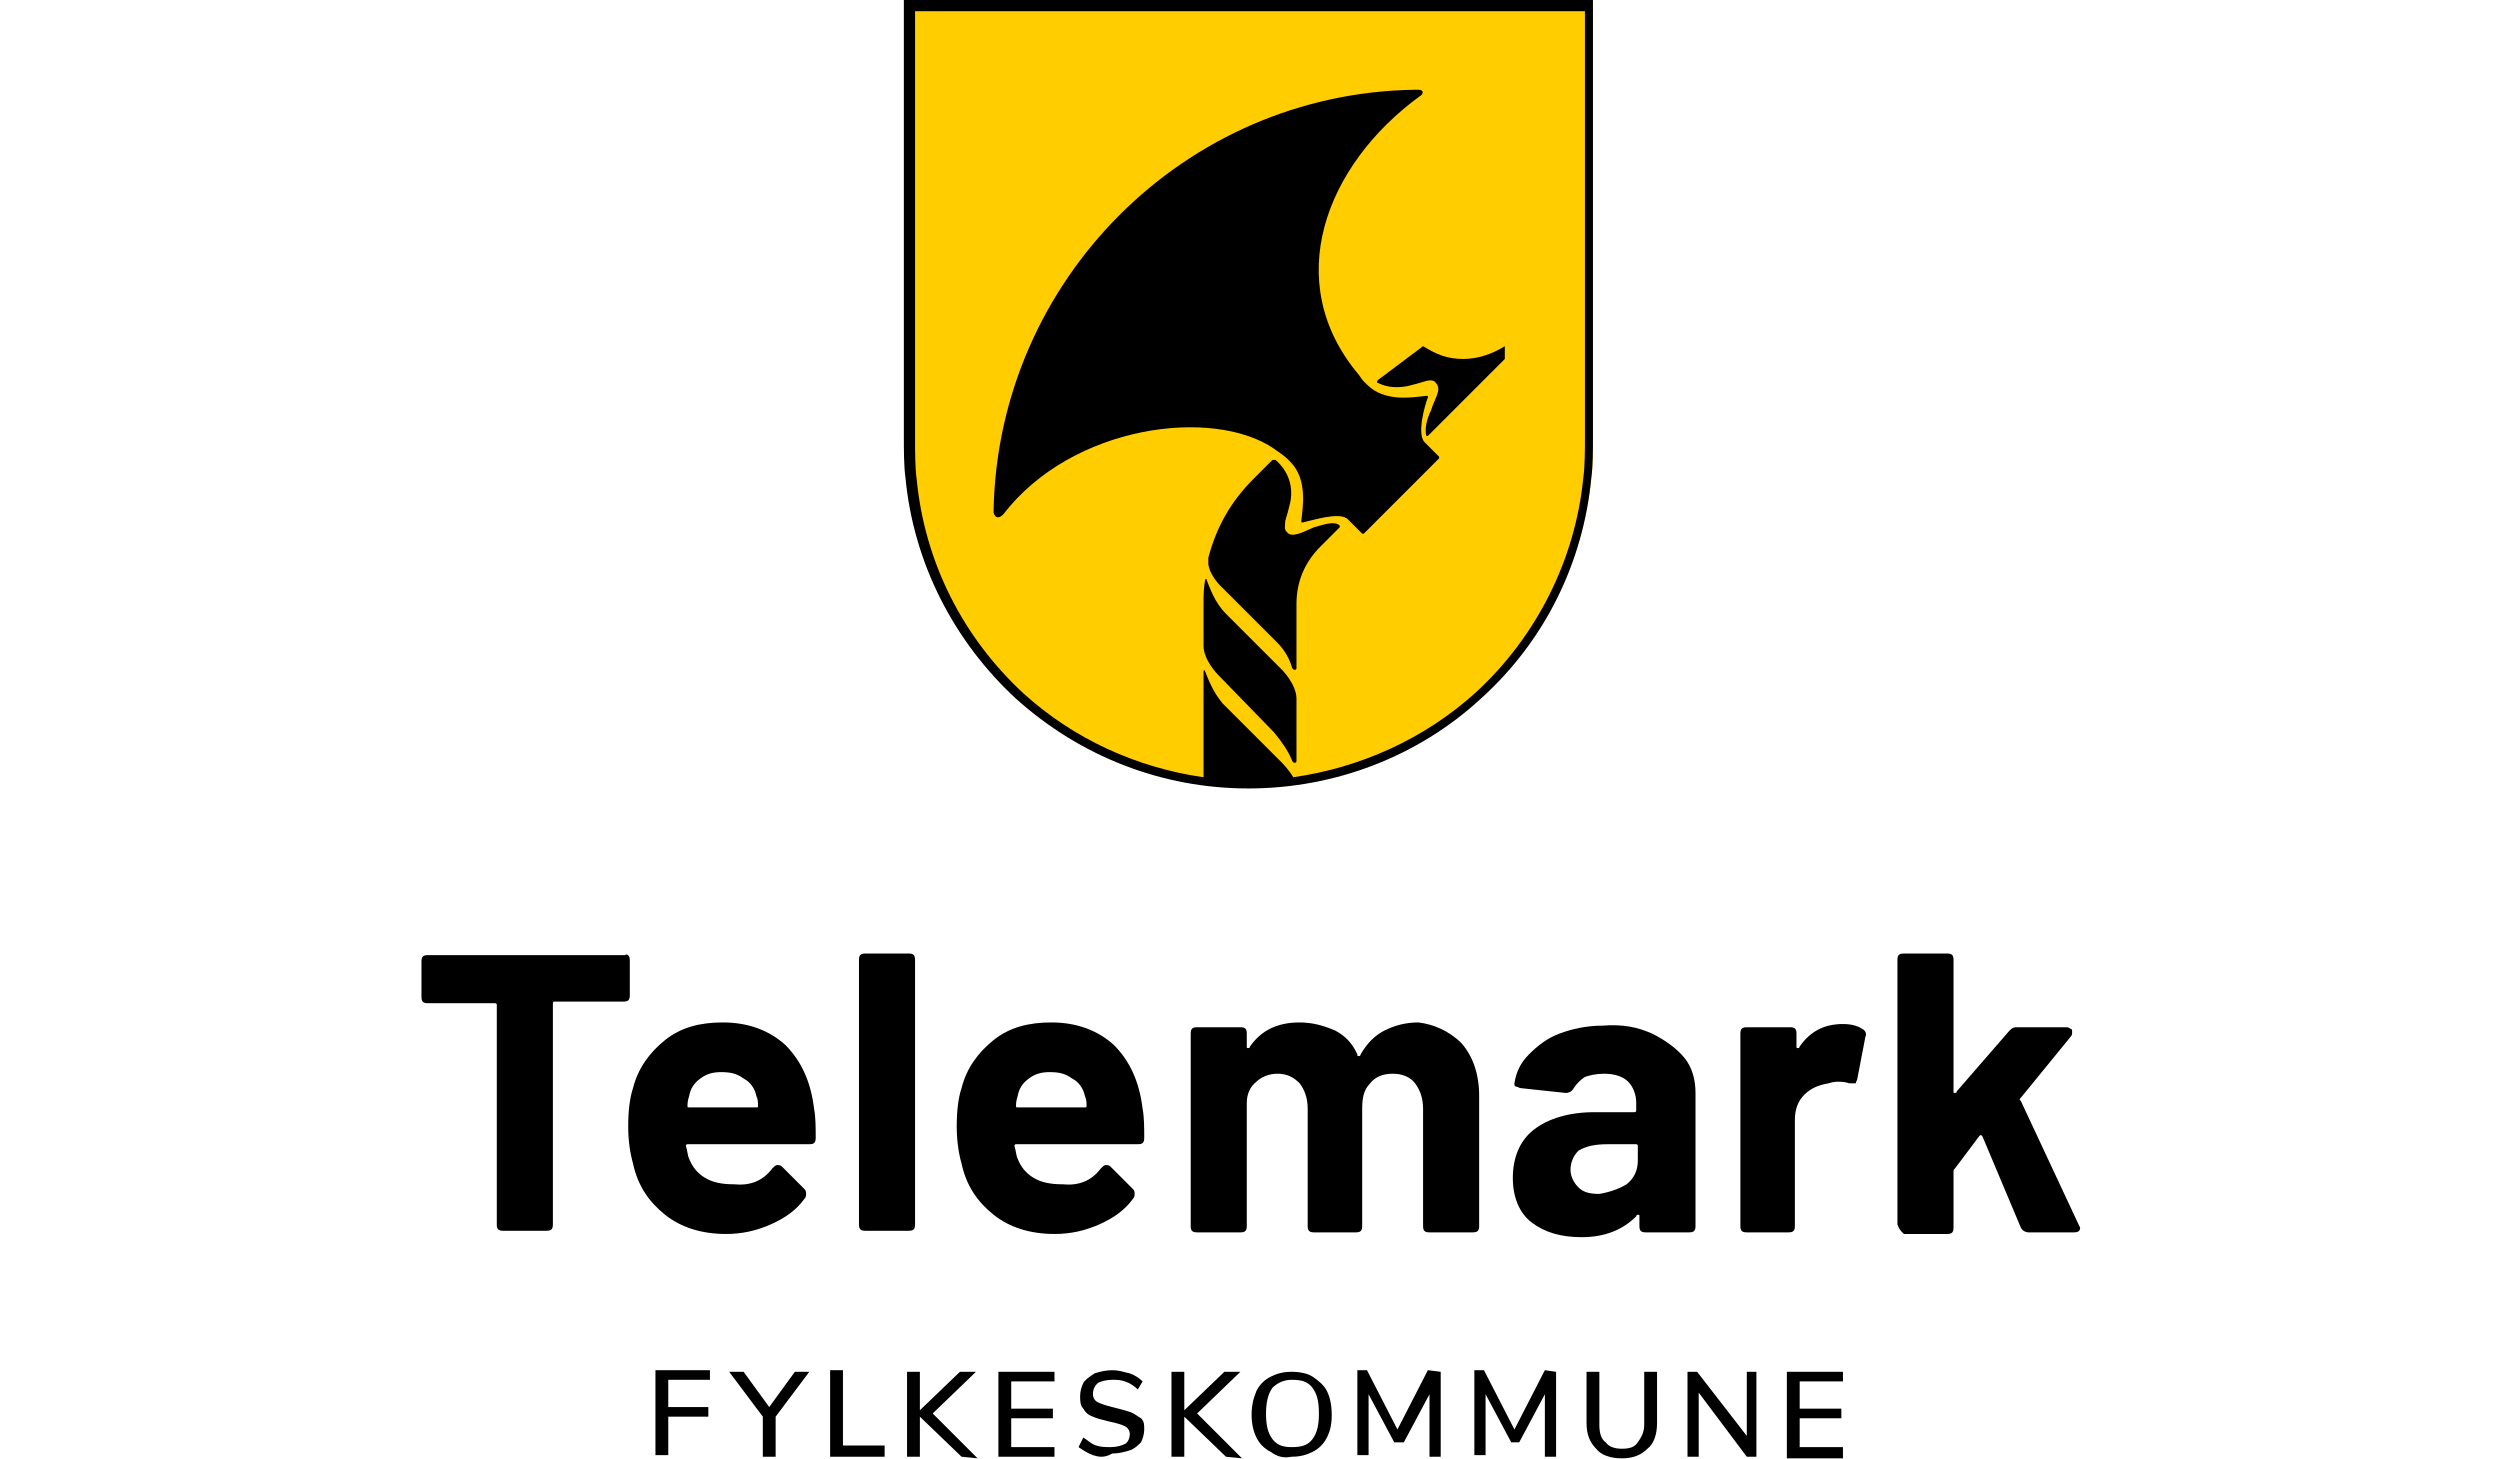
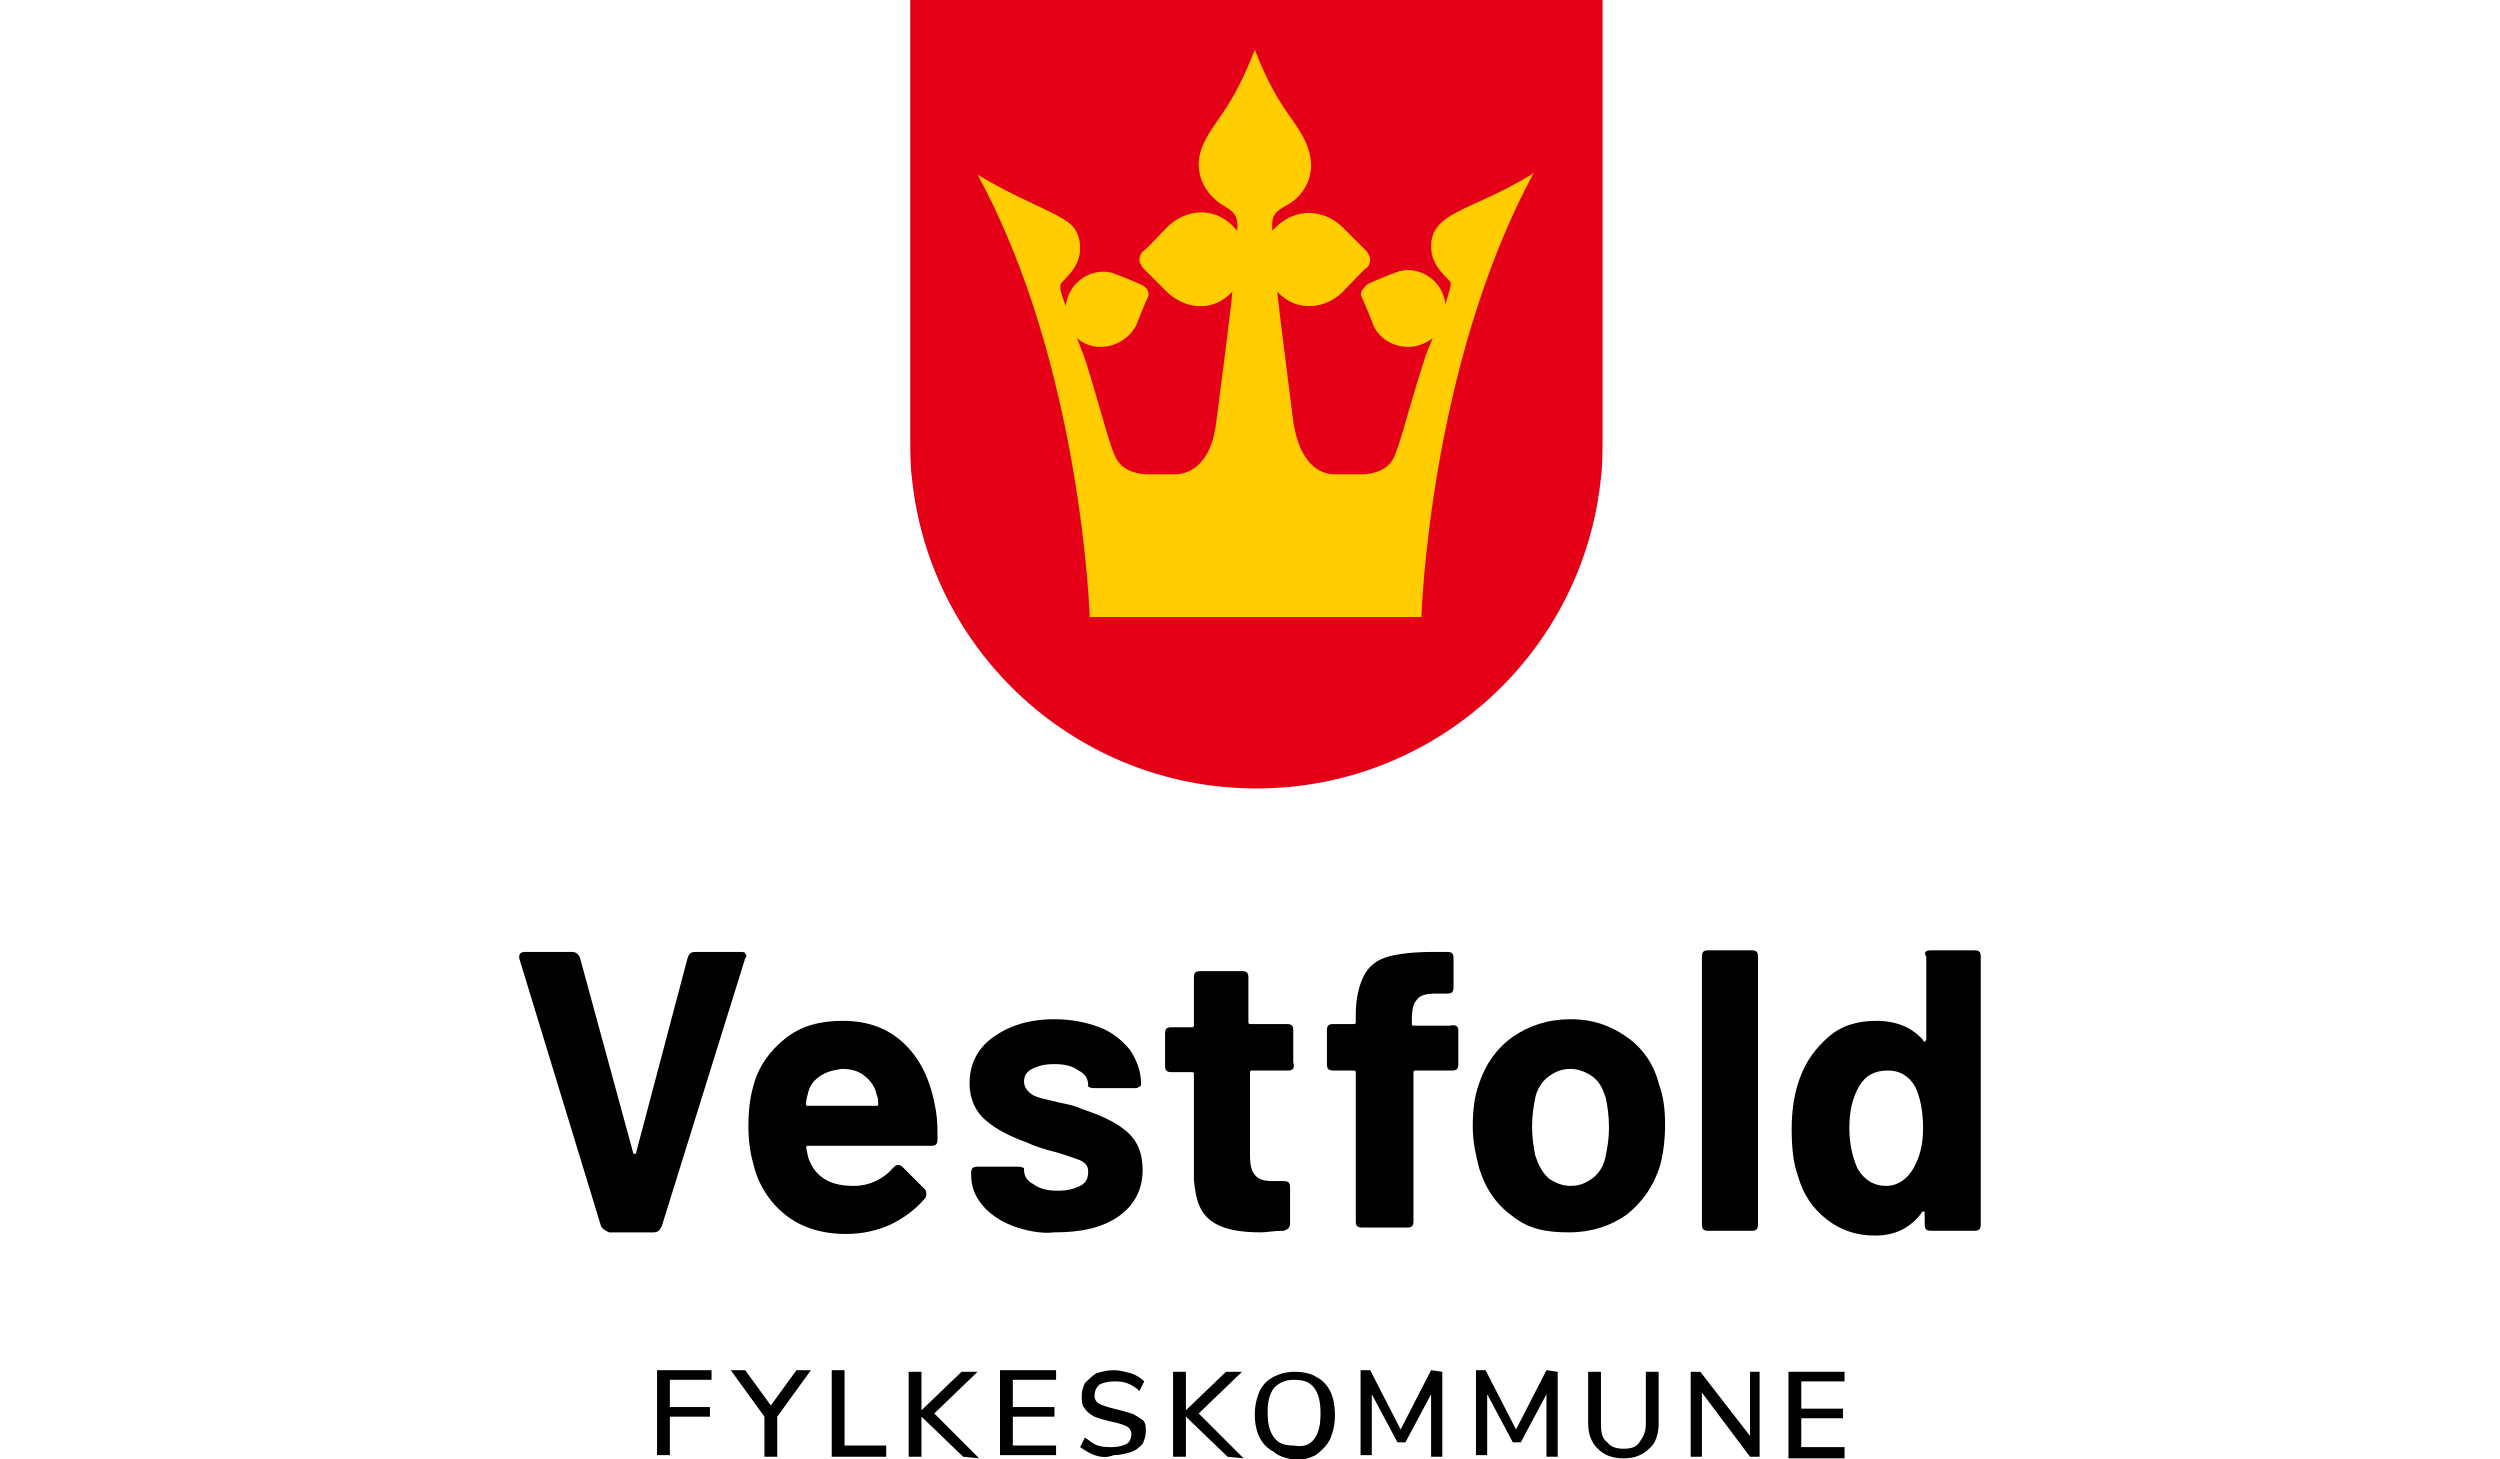
<svg xmlns="http://www.w3.org/2000/svg" version="1.1" id="Layer_1" x="0px" y="0px" viewBox="0 0 156 91" style="enable-background:new 0 0 156 91;" xml:space="preserve">
  <style type="text/css">
- 	.st0{fill:#FFCD00;}
+ 	.st0{fill:#E40017;}
+ 	.st1{fill:#FFCD00;}
</style>
  <g>
    <g>
      <g>
-         <path d="M39.3,59.9v2.2c0,0.3-0.1,0.4-0.4,0.4h-4.3c-0.1,0-0.1,0.1-0.1,0.1v13.8c0,0.3-0.1,0.4-0.4,0.4h-2.7     c-0.3,0-0.4-0.1-0.4-0.4V62.7c0-0.1-0.1-0.1-0.1-0.1h-4.2c-0.3,0-0.4-0.1-0.4-0.4v-2.2c0-0.3,0.1-0.4,0.4-0.4h12.3     C39.1,59.5,39.3,59.6,39.3,59.9z" />
-         <path d="M48.2,72.9c0.1-0.1,0.2-0.2,0.3-0.2c0.1,0,0.2,0,0.3,0.1l1.4,1.4c0.1,0.1,0.1,0.2,0.1,0.3c0,0.1,0,0.2-0.1,0.3     c-0.5,0.7-1.2,1.2-2.1,1.6c-0.9,0.4-1.8,0.6-2.8,0.6c-1.5,0-2.8-0.4-3.8-1.2s-1.7-1.8-2-3.2c-0.2-0.7-0.3-1.5-0.3-2.3     c0-1,0.1-1.8,0.3-2.4c0.3-1.2,1-2.2,2-3s2.2-1.1,3.6-1.1c1.6,0,2.9,0.5,3.9,1.4c1,1,1.6,2.3,1.8,4c0.1,0.5,0.1,1.2,0.1,1.8     c0,0.3-0.1,0.4-0.4,0.4h-7.6c-0.1,0-0.1,0.1-0.1,0.1c0.1,0.3,0.1,0.6,0.2,0.8c0.2,0.5,0.5,0.9,1,1.2c0.5,0.3,1.1,0.4,1.8,0.4     C46.8,74,47.6,73.7,48.2,72.9L48.2,72.9z M43.7,67.3c-0.4,0.3-0.6,0.6-0.7,1.1c-0.1,0.3-0.1,0.5-0.1,0.6c0,0.1,0,0.1,0.1,0.1h4.2     c0.1,0,0.1,0,0.1-0.1c0-0.2,0-0.4-0.1-0.6c-0.1-0.5-0.4-0.9-0.8-1.1c-0.4-0.3-0.8-0.4-1.4-0.4C44.5,66.9,44.1,67,43.7,67.3     L43.7,67.3z" />
-         <path d="M53.6,76.4V59.9c0-0.3,0.1-0.4,0.4-0.4h2.7c0.3,0,0.4,0.1,0.4,0.4v16.5c0,0.3-0.1,0.4-0.4,0.4H54     C53.7,76.8,53.6,76.7,53.6,76.4z" />
-         <path d="M68.7,72.9c0.1-0.1,0.2-0.2,0.3-0.2c0.1,0,0.2,0,0.3,0.1l1.4,1.4c0.1,0.1,0.1,0.2,0.1,0.3c0,0.1,0,0.2-0.1,0.3     c-0.5,0.7-1.2,1.2-2.1,1.6c-0.9,0.4-1.8,0.6-2.8,0.6c-1.5,0-2.8-0.4-3.8-1.2s-1.7-1.8-2-3.2c-0.2-0.7-0.3-1.5-0.3-2.3     c0-1,0.1-1.8,0.3-2.4c0.3-1.2,1-2.2,2-3s2.2-1.1,3.6-1.1c1.6,0,2.9,0.5,3.9,1.4c1,1,1.6,2.3,1.8,4c0.1,0.5,0.1,1.2,0.1,1.8     c0,0.3-0.1,0.4-0.4,0.4h-7.6c-0.1,0-0.1,0.1-0.1,0.1c0.1,0.3,0.1,0.6,0.2,0.8c0.2,0.5,0.5,0.9,1,1.2c0.5,0.3,1.1,0.4,1.8,0.4     C67.3,74,68.1,73.7,68.7,72.9L68.7,72.9z M64.2,67.3c-0.4,0.3-0.6,0.6-0.7,1.1c-0.1,0.3-0.1,0.5-0.1,0.6c0,0.1,0,0.1,0.1,0.1h4.2     c0.1,0,0.1,0,0.1-0.1c0-0.2,0-0.4-0.1-0.6c-0.1-0.5-0.4-0.9-0.8-1.1c-0.4-0.3-0.8-0.4-1.4-0.4C65,66.9,64.6,67,64.2,67.3     L64.2,67.3z" />
-         <path d="M91.2,65.1c0.7,0.8,1.1,1.9,1.1,3.3v8.1c0,0.3-0.1,0.4-0.4,0.4h-2.7c-0.3,0-0.4-0.1-0.4-0.4v-7.3c0-0.7-0.2-1.2-0.5-1.6     c-0.3-0.4-0.8-0.6-1.4-0.6c-0.6,0-1.1,0.2-1.4,0.6c-0.4,0.4-0.5,0.9-0.5,1.6v7.3c0,0.3-0.1,0.4-0.4,0.4h-2.6     c-0.3,0-0.4-0.1-0.4-0.4v-7.3c0-0.7-0.2-1.2-0.5-1.6c-0.4-0.4-0.8-0.6-1.4-0.6c-0.5,0-1,0.2-1.3,0.5c-0.4,0.3-0.6,0.8-0.6,1.3     v7.7c0,0.3-0.1,0.4-0.4,0.4h-2.7c-0.3,0-0.4-0.1-0.4-0.4V64.5c0-0.3,0.1-0.4,0.4-0.4h2.7c0.3,0,0.4,0.1,0.4,0.4v0.8     c0,0.1,0,0.1,0.1,0.1c0,0,0.1,0,0.1-0.1c0.7-1,1.7-1.5,3.1-1.5c0.8,0,1.5,0.2,2.2,0.5c0.6,0.3,1.1,0.8,1.4,1.5     c0,0.1,0,0.1,0.1,0.1c0,0,0.1,0,0.1-0.1c0.4-0.7,0.9-1.2,1.5-1.5c0.6-0.3,1.3-0.5,2.1-0.5C89.4,63.9,90.4,64.3,91.2,65.1     L91.2,65.1z" />
-         <path d="M103.1,64.5c0.8,0.4,1.5,0.9,2,1.5c0.5,0.6,0.7,1.4,0.7,2.2v8.3c0,0.3-0.1,0.4-0.4,0.4h-2.7c-0.3,0-0.4-0.1-0.4-0.4v-0.6     c0-0.1,0-0.1-0.1-0.1c0,0-0.1,0-0.1,0.1c-0.8,0.8-1.9,1.3-3.4,1.3c-1.3,0-2.3-0.3-3.1-0.9c-0.8-0.6-1.2-1.6-1.2-2.8     c0-1.2,0.4-2.3,1.3-3c0.9-0.7,2.2-1.1,3.8-1.1h2.5c0.1,0,0.1-0.1,0.1-0.1v-0.5c0-0.5-0.2-1-0.5-1.3s-0.8-0.5-1.5-0.5     c-0.5,0-0.9,0.1-1.2,0.2c-0.3,0.2-0.5,0.4-0.7,0.7c-0.1,0.2-0.3,0.3-0.5,0.3l-2.8-0.3c-0.1,0-0.2-0.1-0.3-0.1s-0.1-0.1-0.1-0.2     c0.1-0.7,0.4-1.3,0.9-1.8c0.5-0.5,1.1-1,1.9-1.3s1.7-0.5,2.7-0.5C101.3,63.9,102.2,64.1,103.1,64.5L103.1,64.5z M101.5,73.9     c0.5-0.4,0.7-0.9,0.7-1.5v-0.9c0-0.1-0.1-0.1-0.1-0.1h-1.8c-0.7,0-1.3,0.1-1.8,0.4C98.2,72.1,98,72.5,98,73     c0,0.4,0.2,0.8,0.5,1.1c0.3,0.3,0.7,0.4,1.3,0.4C100.4,74.4,101,74.2,101.5,73.9L101.5,73.9z" />
-         <path d="M116.2,64.2c0.2,0.1,0.3,0.3,0.2,0.5l-0.5,2.6c0,0.1-0.1,0.2-0.1,0.3c-0.1,0-0.2,0-0.4,0c-0.3-0.1-0.5-0.1-0.7-0.1     c-0.1,0-0.3,0-0.6,0.1c-0.6,0.1-1.1,0.3-1.5,0.7c-0.4,0.4-0.6,0.9-0.6,1.6v6.6c0,0.3-0.1,0.4-0.4,0.4H109c-0.3,0-0.4-0.1-0.4-0.4     V64.5c0-0.3,0.1-0.4,0.4-0.4h2.7c0.3,0,0.4,0.1,0.4,0.4v0.8c0,0.1,0,0.1,0.1,0.1c0,0,0.1,0,0.1-0.1c0.7-1,1.6-1.4,2.7-1.4     C115.5,63.9,115.9,64,116.2,64.2L116.2,64.2z" />
-         <path d="M118.4,76.4V59.9c0-0.3,0.1-0.4,0.4-0.4h2.7c0.3,0,0.4,0.1,0.4,0.4v8.2c0,0.1,0,0.1,0.1,0.1c0,0,0.1,0,0.1-0.1l3.3-3.8     c0.2-0.2,0.3-0.2,0.5-0.2h3c0.1,0,0.2,0,0.3,0.1c0.1,0,0.1,0.1,0.1,0.2c0,0.1,0,0.2-0.1,0.3l-3.1,3.8c-0.1,0.1-0.1,0.1,0,0.2     l3.6,7.7l0.1,0.2c0,0.2-0.1,0.3-0.4,0.3h-2.8c-0.2,0-0.4-0.1-0.5-0.3l-2.4-5.7c-0.1-0.1-0.1-0.1-0.2,0l-1.5,2     c-0.1,0.1-0.1,0.1-0.1,0.2v3.5c0,0.3-0.1,0.4-0.4,0.4h-2.7C118.6,76.8,118.5,76.7,118.4,76.4L118.4,76.4z" />
+         <path d="M37.5,76.5l-5.1-16.7c0,0,0-0.1,0-0.1c0-0.2,0.1-0.3,0.4-0.3h2.9c0.2,0,0.4,0.1,0.5,0.4l3.3,12.1c0,0.1,0.1,0.1,0.1,0.1     c0.1,0,0.1,0,0.1-0.1l3.2-12.1c0.1-0.3,0.2-0.4,0.5-0.4h2.8c0.1,0,0.3,0,0.3,0.1c0.1,0.1,0.1,0.2,0,0.3l-5.2,16.7     c-0.1,0.2-0.2,0.4-0.5,0.4H38C37.8,76.8,37.6,76.7,37.5,76.5L37.5,76.5z" />
+         <path d="M55.7,72.9c0.1-0.1,0.2-0.2,0.3-0.2c0.1,0,0.2,0,0.3,0.1l1.4,1.4c0.1,0.1,0.1,0.2,0.1,0.3c0,0.1,0,0.2-0.1,0.3     c-0.6,0.7-1.3,1.2-2.1,1.6c-0.9,0.4-1.8,0.6-2.8,0.6c-1.5,0-2.8-0.4-3.8-1.2c-1-0.8-1.7-1.9-2-3.2c-0.2-0.7-0.3-1.5-0.3-2.3     c0-1,0.1-1.8,0.3-2.5c0.3-1.2,1-2.2,2-3s2.2-1.1,3.6-1.1c1.6,0,2.9,0.5,3.9,1.5c1,1,1.6,2.3,1.9,4.1c0.1,0.6,0.1,1.2,0.1,1.8     c0,0.3-0.1,0.4-0.4,0.4h-7.7c-0.1,0-0.1,0.1-0.1,0.1c0.1,0.4,0.1,0.6,0.2,0.8c0.2,0.5,0.5,0.9,1,1.2c0.5,0.3,1.1,0.4,1.8,0.4     C54.2,74,55.1,73.6,55.7,72.9L55.7,72.9z M51.1,67.2c-0.4,0.3-0.6,0.6-0.7,1.1c-0.1,0.3-0.1,0.5-0.1,0.6c0,0.1,0,0.1,0.1,0.1h4.3     c0.1,0,0.1,0,0.1-0.1c0-0.2,0-0.4-0.1-0.6c-0.1-0.5-0.4-0.9-0.8-1.2c-0.4-0.3-0.8-0.4-1.4-0.4C51.9,66.8,51.5,66.9,51.1,67.2     L51.1,67.2z" />
+         <path d="M63.2,76.5c-0.8-0.3-1.5-0.8-1.9-1.3c-0.5-0.6-0.7-1.2-0.7-1.9v-0.1c0-0.3,0.1-0.4,0.4-0.4h2.5c0.3,0,0.4,0.1,0.4,0.1V73     c0,0.4,0.2,0.7,0.6,0.9c0.4,0.3,0.9,0.4,1.5,0.4c0.6,0,1-0.1,1.4-0.3c0.4-0.2,0.5-0.5,0.5-0.9c0-0.3-0.1-0.5-0.5-0.7     c-0.3-0.1-0.8-0.3-1.5-0.5c-0.8-0.2-1.4-0.4-1.8-0.6c-1.1-0.4-1.9-0.8-2.6-1.4c-0.6-0.5-1-1.3-1-2.3c0-1.2,0.5-2.2,1.5-2.9     c1-0.7,2.2-1.1,3.8-1.1c1.1,0,2,0.2,2.8,0.5c0.8,0.3,1.4,0.8,1.9,1.4c0.4,0.6,0.7,1.3,0.7,2.1c0,0.1,0,0.2-0.1,0.2     c-0.1,0.1-0.2,0.1-0.3,0.1h-2.5c-0.3,0-0.4-0.1-0.4-0.1v-0.1c0-0.4-0.2-0.7-0.6-0.9c-0.4-0.3-0.9-0.4-1.5-0.4     c-0.6,0-1,0.1-1.4,0.3c-0.4,0.2-0.5,0.5-0.5,0.8s0.2,0.6,0.5,0.8c0.3,0.2,0.9,0.3,1.7,0.5c0.5,0.1,1,0.2,1.4,0.4     c1.2,0.4,2.1,0.8,2.8,1.4s1,1.4,1,2.4c0,1.2-0.5,2.2-1.5,2.9c-1,0.7-2.3,1-4,1C65,77,64,76.8,63.2,76.5L63.2,76.5z" />
+         <path d="M80.4,66.8h-2.3c-0.1,0-0.1,0.1-0.1,0.1v5.2c0,0.6,0.1,1,0.3,1.2c0.2,0.3,0.6,0.4,1.1,0.4h0.7c0.3,0,0.4,0.1,0.4,0.4v2.2     c0,0.3-0.1,0.4-0.4,0.5c-0.6,0-1.1,0.1-1.4,0.1c-1.4,0-2.4-0.2-3.1-0.7c-0.7-0.5-1-1.3-1.1-2.6v-6.6c0-0.1-0.1-0.1-0.1-0.1h-1.3     c-0.3,0-0.4-0.1-0.4-0.4v-2c0-0.3,0.1-0.4,0.4-0.4h1.3c0.1,0,0.1-0.1,0.1-0.1V61c0-0.3,0.1-0.4,0.4-0.4h2.6     c0.3,0,0.4,0.1,0.4,0.4v2.8c0,0.1,0.1,0.1,0.1,0.1h2.3c0.3,0,0.4,0.1,0.4,0.4v2C80.8,66.6,80.7,66.8,80.4,66.8L80.4,66.8z" />
+         <path d="M91,64.3v2.1c0,0.3-0.1,0.4-0.4,0.4h-2.3c-0.1,0-0.1,0.1-0.1,0.1v9.3c0,0.3-0.1,0.4-0.4,0.4H85c-0.3,0-0.4-0.1-0.4-0.4     v-9.3c0-0.1-0.1-0.1-0.1-0.1h-1.3c-0.3,0-0.4-0.1-0.4-0.4v-2.1c0-0.3,0.1-0.4,0.4-0.4h1.3c0.1,0,0.1-0.1,0.1-0.1v-0.5     c0-1,0.2-1.8,0.5-2.4c0.3-0.6,0.8-1,1.5-1.2c0.7-0.2,1.7-0.3,2.9-0.3h0.8c0.3,0,0.4,0.1,0.4,0.4v1.8c0,0.3-0.1,0.4-0.4,0.4h-0.7     c-0.6,0-1,0.1-1.2,0.4c-0.2,0.2-0.3,0.6-0.3,1.2v0.3c0,0.1,0.1,0.1,0.1,0.1h2.3C90.9,63.9,91,64.1,91,64.3L91,64.3z" />
+         <path d="M94.4,75.9c-1-0.7-1.7-1.7-2.1-3c-0.2-0.8-0.4-1.6-0.4-2.6c0-1,0.1-1.9,0.4-2.7c0.4-1.2,1.1-2.2,2.1-2.9     c1-0.7,2.2-1.1,3.6-1.1c1.4,0,2.5,0.4,3.5,1.1c1,0.7,1.7,1.7,2,2.9c0.3,0.8,0.4,1.6,0.4,2.6c0,0.9-0.1,1.7-0.3,2.5     c-0.4,1.3-1.1,2.3-2.1,3.1c-1,0.7-2.2,1.1-3.6,1.1S95.4,76.7,94.4,75.9L94.4,75.9z M99.4,73.5c0.4-0.3,0.7-0.8,0.8-1.4     c0.1-0.5,0.2-1,0.2-1.8c0-0.7-0.1-1.3-0.2-1.8c-0.2-0.6-0.4-1-0.8-1.3s-0.9-0.5-1.4-0.5c-0.6,0-1,0.2-1.4,0.5s-0.7,0.8-0.8,1.3     c-0.1,0.5-0.2,1.1-0.2,1.8c0,0.7,0.1,1.3,0.2,1.8c0.2,0.6,0.4,1,0.8,1.4C97,73.8,97.5,74,98,74C98.6,74,99,73.8,99.4,73.5     L99.4,73.5z" />
+         <path d="M106.2,76.4V59.7c0-0.3,0.1-0.4,0.4-0.4h2.7c0.3,0,0.4,0.1,0.4,0.4v16.7c0,0.3-0.1,0.4-0.4,0.4h-2.7     C106.3,76.8,106.2,76.7,106.2,76.4z" />
+         <path d="M120.5,59.3h2.7c0.3,0,0.4,0.1,0.4,0.4v16.7c0,0.3-0.1,0.4-0.4,0.4h-2.7c-0.3,0-0.4-0.1-0.4-0.4v-0.7     c0-0.1,0-0.1-0.1-0.1c0,0-0.1,0-0.1,0.1c-0.7,0.9-1.6,1.4-2.9,1.4c-1.1,0-2.1-0.3-3-1c-0.9-0.7-1.5-1.6-1.8-2.7     c-0.3-0.8-0.4-1.8-0.4-3s0.2-2.3,0.5-3.1c0.4-1.1,1-1.9,1.8-2.6s1.8-1,3-1c1.2,0,2.2,0.4,2.9,1.2c0,0.1,0.1,0.1,0.1,0.1     c0,0,0.1-0.1,0.1-0.1v-5.2C120,59.4,120.2,59.3,120.5,59.3L120.5,59.3z M120,70.4c0-1.1-0.2-2-0.5-2.6c-0.4-0.7-1-1-1.7-1     c-0.8,0-1.4,0.3-1.8,1c-0.4,0.7-0.6,1.5-0.6,2.6c0,1,0.2,1.8,0.5,2.5c0.4,0.7,1,1.1,1.8,1.1c0.7,0,1.3-0.4,1.7-1.1     C119.8,72.2,120,71.4,120,70.4L120,70.4z" />
      </g>
      <g>
-         <path d="M40.9,85.5l3.4,0v0.6l-2.6,0v1.7l2.5,0v0.6l-2.5,0l0,2.4h-0.8C40.9,90.9,40.9,85.5,40.9,85.5z" />
-         <path d="M48.4,88.4l0,2.5h-0.8l0-2.5l-2.1-2.8h0.9l1.6,2.2l1.6-2.2h0.9L48.4,88.4z" />
-         <path d="M51.8,85.5h0.8l0,4.7l2.6,0v0.7l-3.4,0L51.8,85.5L51.8,85.5z" />
-         <path d="M60,90.9l-2.6-2.5l0,2.5h-0.8l0-5.3h0.8l0,2.4l2.5-2.4h1l-2.7,2.6l2.8,2.8L60,90.9L60,90.9z" />
-         <path d="M62.3,85.6l3.5,0v0.6l-2.7,0v1.7l2.6,0v0.6l-2.6,0v1.8l2.7,0v0.6l-3.5,0L62.3,85.6L62.3,85.6z" />
-         <path d="M68.2,90.8c-0.3-0.1-0.6-0.3-0.9-0.5l0.3-0.6c0.3,0.2,0.5,0.4,0.8,0.5c0.3,0.1,0.6,0.1,0.9,0.1c0.4,0,0.7-0.1,0.9-0.2     c0.2-0.1,0.3-0.4,0.3-0.6c0-0.2-0.1-0.4-0.3-0.5c-0.2-0.1-0.5-0.2-1-0.3c-0.4-0.1-0.8-0.2-1-0.3c-0.3-0.1-0.5-0.3-0.6-0.5     c-0.2-0.2-0.2-0.5-0.2-0.8c0-0.3,0.1-0.6,0.2-0.8s0.4-0.4,0.7-0.6c0.3-0.1,0.7-0.2,1.1-0.2c0.4,0,0.7,0.1,1.1,0.2     c0.3,0.1,0.6,0.3,0.8,0.5L71,86.7c-0.2-0.2-0.5-0.4-0.8-0.5c-0.3-0.1-0.5-0.1-0.8-0.1c-0.4,0-0.7,0.1-0.9,0.2     c-0.2,0.2-0.3,0.4-0.3,0.7c0,0.2,0.1,0.4,0.3,0.5c0.2,0.1,0.5,0.2,0.9,0.3c0.4,0.1,0.8,0.2,1.1,0.3c0.3,0.1,0.5,0.3,0.7,0.4     c0.2,0.2,0.2,0.4,0.2,0.7c0,0.3-0.1,0.6-0.2,0.8c-0.2,0.2-0.4,0.4-0.7,0.5c-0.3,0.1-0.7,0.2-1.1,0.2C68.9,91,68.5,90.9,68.2,90.8     L68.2,90.8z" />
-         <path d="M76.5,90.9l-2.6-2.5l0,2.5h-0.8l0-5.3h0.8l0,2.4l2.5-2.4h1l-2.7,2.6l2.8,2.8L76.5,90.9L76.5,90.9z" />
-         <path d="M79.3,90.6c-0.4-0.2-0.7-0.5-0.9-0.9c-0.2-0.4-0.3-0.9-0.3-1.4c0-0.6,0.1-1,0.3-1.5c0.2-0.4,0.5-0.7,0.9-0.9     c0.4-0.2,0.8-0.3,1.3-0.3c0.5,0,1,0.1,1.3,0.3s0.7,0.5,0.9,0.9s0.3,0.9,0.3,1.5s-0.1,1-0.3,1.4c-0.2,0.4-0.5,0.7-0.9,0.9     c-0.4,0.2-0.8,0.3-1.3,0.3C80.1,91,79.7,90.9,79.3,90.6L79.3,90.6z M81.9,89.8c0.3-0.4,0.4-0.9,0.4-1.6s-0.1-1.2-0.4-1.6     c-0.3-0.4-0.7-0.5-1.3-0.5c-0.5,0-0.9,0.2-1.2,0.5C79.1,87,79,87.6,79,88.2c0,0.7,0.1,1.2,0.4,1.6c0.3,0.4,0.7,0.5,1.2,0.5     C81.2,90.3,81.6,90.2,81.9,89.8L81.9,89.8z" />
-         <path d="M89.9,85.6l0,5.3h-0.7l0-3.9l-1.6,3H87l-1.6-3l0,3.8h-0.7l0-5.3h0.6l1.9,3.7l1.9-3.7L89.9,85.6L89.9,85.6z" />
-         <path d="M97.1,85.6l0,5.3h-0.7l0-3.9l-1.6,3h-0.5l-1.6-3l0,3.8H92l0-5.3h0.6l1.9,3.7l1.9-3.7L97.1,85.6L97.1,85.6z" />
-         <path d="M99.6,90.4c-0.4-0.4-0.6-0.9-0.6-1.6l0-3.2h0.8l0,3.3c0,0.5,0.1,0.9,0.4,1.1c0.2,0.3,0.6,0.4,1,0.4c0.5,0,0.8-0.1,1-0.4     c0.2-0.3,0.4-0.6,0.4-1.1l0-3.3h0.8l0,3.2c0,0.7-0.2,1.3-0.6,1.6c-0.4,0.4-0.9,0.6-1.6,0.6C100.5,91,99.9,90.8,99.6,90.4     L99.6,90.4z" />
-         <path d="M109.6,85.6l0,5.3H109l-3-4l0,4h-0.7l0-5.3h0.6l3.1,4l0-4L109.6,85.6L109.6,85.6z" />
-         <path d="M111.5,85.6l3.5,0v0.6l-2.7,0v1.7l2.6,0v0.6l-2.6,0v1.8l2.7,0V91l-3.5,0L111.5,85.6L111.5,85.6z" />
+         <path d="M41,85.5l3.4,0v0.6l-2.6,0v1.7l2.5,0v0.6l-2.5,0l0,2.4H41L41,85.5L41,85.5z" />
+         <path d="M48.5,88.4l0,2.5h-0.8l0-2.5l-2.1-2.9h0.9l1.6,2.2l1.6-2.2h0.9L48.5,88.4L48.5,88.4z" />
+         <path d="M51.9,85.5h0.8l0,4.7l2.6,0v0.7l-3.4,0L51.9,85.5L51.9,85.5z" />
+         <path d="M60.1,90.9l-2.6-2.5l0,2.5h-0.8l0-5.3h0.8l0,2.4l2.5-2.4h1l-2.7,2.6l2.8,2.8L60.1,90.9L60.1,90.9z" />
+         <path d="M62.4,85.5l3.5,0v0.6l-2.7,0v1.7l2.6,0v0.6l-2.6,0v1.8l2.7,0v0.6l-3.5,0L62.4,85.5L62.4,85.5z" />
+         <path d="M68.3,90.8c-0.3-0.1-0.6-0.3-0.9-0.5l0.3-0.6c0.3,0.2,0.5,0.4,0.8,0.5c0.3,0.1,0.6,0.1,0.9,0.1c0.4,0,0.7-0.1,0.9-0.2     c0.2-0.1,0.3-0.4,0.3-0.6c0-0.2-0.1-0.4-0.3-0.5c-0.2-0.1-0.5-0.2-1-0.3c-0.4-0.1-0.8-0.2-1-0.3s-0.5-0.3-0.6-0.5     c-0.2-0.2-0.2-0.5-0.2-0.8c0-0.3,0.1-0.6,0.2-0.8c0.2-0.2,0.4-0.4,0.7-0.6c0.3-0.1,0.7-0.2,1.1-0.2c0.4,0,0.7,0.1,1.1,0.2     c0.3,0.1,0.6,0.3,0.8,0.5l-0.3,0.6c-0.2-0.2-0.5-0.4-0.8-0.5c-0.3-0.1-0.5-0.1-0.8-0.1c-0.4,0-0.7,0.1-0.9,0.2     c-0.2,0.2-0.3,0.4-0.3,0.7c0,0.2,0.1,0.4,0.3,0.5c0.2,0.1,0.5,0.2,0.9,0.3c0.4,0.1,0.8,0.2,1.1,0.3c0.3,0.1,0.5,0.3,0.7,0.4     c0.2,0.2,0.2,0.4,0.2,0.7c0,0.3-0.1,0.6-0.2,0.8c-0.2,0.2-0.4,0.4-0.7,0.5c-0.3,0.1-0.7,0.2-1.1,0.2C69,91,68.6,90.9,68.3,90.8     L68.3,90.8z" />
+         <path d="M76.6,90.9L74,88.4l0,2.5h-0.8l0-5.3H74l0,2.4l2.5-2.4h1l-2.7,2.6l2.8,2.8L76.6,90.9L76.6,90.9z" />
+         <path d="M79.5,90.6c-0.4-0.2-0.7-0.5-0.9-0.9s-0.3-0.9-0.3-1.4c0-0.6,0.1-1,0.3-1.5c0.2-0.4,0.5-0.7,0.9-0.9     c0.4-0.2,0.8-0.3,1.3-0.3c0.5,0,1,0.1,1.3,0.3c0.4,0.2,0.7,0.5,0.9,0.9c0.2,0.4,0.3,0.9,0.3,1.5c0,0.6-0.1,1-0.3,1.5     c-0.2,0.4-0.5,0.7-0.9,1c-0.4,0.2-0.8,0.3-1.3,0.3C80.3,91,79.8,90.9,79.5,90.6z M82,89.8c0.3-0.4,0.4-0.9,0.4-1.6     c0-0.7-0.1-1.2-0.4-1.6c-0.3-0.4-0.7-0.5-1.3-0.5c-0.5,0-0.9,0.2-1.2,0.5c-0.3,0.4-0.4,0.9-0.4,1.5c0,0.7,0.1,1.2,0.4,1.6     c0.3,0.4,0.7,0.5,1.2,0.5C81.3,90.3,81.7,90.2,82,89.8L82,89.8z" />
+         <path d="M90,85.6l0,5.3h-0.7l0-3.9l-1.6,3h-0.5l-1.6-3l0,3.8h-0.7l0-5.3h0.6l1.9,3.7l1.9-3.7L90,85.6L90,85.6z" />
+         <path d="M97.2,85.6l0,5.3h-0.7l0-3.9l-1.6,3h-0.5l-1.6-3l0,3.8h-0.7l0-5.3h0.6l1.9,3.7l1.9-3.7L97.2,85.6L97.2,85.6z" />
+         <path d="M99.7,90.4c-0.4-0.4-0.6-0.9-0.6-1.6l0-3.2h0.8l0,3.3c0,0.5,0.1,0.9,0.4,1.1c0.2,0.3,0.6,0.4,1,0.4c0.5,0,0.8-0.1,1-0.4     c0.2-0.3,0.4-0.6,0.4-1.1l0-3.3h0.8l0,3.2c0,0.7-0.2,1.3-0.6,1.6c-0.4,0.4-0.9,0.6-1.6,0.6C100.6,91,100.1,90.8,99.7,90.4     L99.7,90.4z" />
+         <path d="M109.8,85.6l0,5.3h-0.6l-3-4l0,4h-0.7l0-5.3h0.6l3.1,4l0-4L109.8,85.6L109.8,85.6z" />
+         <path d="M111.6,85.6l3.5,0v0.6l-2.7,0v1.7l2.6,0v0.6l-2.6,0v1.8l2.7,0V91l-3.5,0L111.6,85.6L111.6,85.6z" />
      </g>
    </g>
-     <path class="st0" d="M56.6,0.2v27.1c0,0.7,0,1.8,0.1,2.5c0.5,5.2,3,10.1,6.9,13.7c3.9,3.6,9.1,5.6,14.4,5.6c5.3,0,10.5-2,14.4-5.6   c3.9-3.6,6.4-8.4,6.9-13.7c0.1-0.7,0.1-1.8,0.1-2.5V0.2H56.6z" />
    <g>
-       <path d="M56.4,0v27.3c0,0.7,0,1.8,0.1,2.5c0.5,5.3,3,10.2,6.9,13.8c4,3.6,9.1,5.6,14.5,5.6s10.6-2,14.5-5.6    c4-3.6,6.4-8.5,6.9-13.8c0.1-0.7,0.1-1.8,0.1-2.5V0H56.4z M98.9,27.3c0,0.7,0,1.8-0.1,2.5c-0.5,5.1-2.9,9.9-6.7,13.4    c-3.2,2.9-7.2,4.7-11.4,5.3c-0.3-0.5-0.7-0.9-0.7-0.9l0,0l-3.7-3.7c-0.6-0.7-0.9-1.5-1.1-2l0,0c0-0.1-0.1-0.1-0.1,0v6.6    c-4.2-0.6-8.1-2.4-11.2-5.2c-3.8-3.5-6.2-8.2-6.7-13.4c-0.1-0.7-0.1-1.8-0.1-2.5V0.7h41.8L98.9,27.3L98.9,27.3z" />
-       <path d="M80.9,43.6c0-0.9-0.9-1.8-0.9-1.8l0,0l-3.5-3.5c-0.7-0.7-1-1.6-1.2-2.1c0-0.1-0.1-0.1-0.1,0c-0.1,0.5-0.1,1-0.1,1.5l0,2.6    c0,0.9,0.9,1.8,0.9,1.8l3.5,3.6c0.5,0.6,0.9,1.2,1.1,1.7l0,0c0.1,0.3,0.3,0.2,0.3,0.1V47L80.9,43.6L80.9,43.6L80.9,43.6z" />
-       <path d="M82,32.9c-0.7,0.3-1.4,0.7-1.7,0.3c-0.2-0.2-0.1-0.4-0.1-0.7c0,0,0,0,0,0c0,0,0,0,0,0c0,0,0,0,0,0    c0.1-0.3,0.2-0.7,0.3-1.1c0.2-0.9,0-1.9-0.9-2.7c0,0-0.1,0-0.2,0l-0.2,0.2l0,0l0,0l-1,1c-1.4,1.4-2.3,3-2.8,4.9c0,0.1,0,0.3,0,0.4    c0.1,0.8,0.9,1.5,0.9,1.5l3.4,3.4c0.5,0.5,0.8,1.1,0.9,1.5l0,0c0.1,0.3,0.3,0.2,0.3,0.1v-4c0-1.4,0.5-2.6,1.5-3.6l1.2-1.2    c0,0,0-0.1,0-0.1C83.3,32.5,82.7,32.7,82,32.9L82,32.9z" />
-       <path d="M62.6,32.1C62.6,32.1,62.6,32.1,62.6,32.1c4.3-5.6,13.1-6.7,16.9-4.1c0.1,0.1,0.5,0.3,0.9,0.7l0,0l0,0c0,0,0,0,0.1,0.1    c1.1,1.1,0.8,2.8,0.7,3.7c0,0.1,0,0.1,0.1,0.1c0.5-0.1,2.3-0.7,2.8-0.2l0,0l0.6,0.6l0.3,0.3c0,0,0.1,0,0.1,0l4.7-4.7    c0,0,0-0.1,0-0.1l-0.3-0.3l-0.6-0.6l0,0c-0.5-0.5,0-2.3,0.2-2.8c0-0.1,0-0.1-0.1-0.1c-0.9,0.1-2.6,0.4-3.7-0.7c0,0,0,0-0.1-0.1    l0,0l0,0c-0.2-0.2-0.2-0.2-0.4-0.5c-4.9-5.8-2.1-13.1,3.8-17.4c4-2.8,4-2.8,0,0c0.2-0.1,0.3-0.4-0.1-0.4c0,0-0.2,0-0.2,0    C73.9,5.8,62.3,17.5,62,31.8c0,0,0,0.1,0,0.2C62.1,32.3,62.3,32.4,62.6,32.1L62.6,32.1z" />
-       <polygon points="89.1,27.2 89.1,27.2 89.1,27.2   " />
-       <path d="M86,23.9c0.6,0.3,1.2,0.3,1.8,0.2c0.4-0.1,0.8-0.2,1.1-0.3c0,0,0,0,0,0c0,0,0,0,0,0c0,0,0,0,0,0c0.3-0.1,0.6-0.1,0.7,0.1    c0.4,0.4-0.1,1-0.3,1.7c-0.3,0.6-0.4,1.2-0.3,1.6c0,0,0,0,0.1,0l4.8-4.8c0,0,0,0,0-0.1v-0.7c0,0,0,0,0,0l0,0    c-0.8,0.5-1.7,0.8-2.6,0.8c-1,0-1.7-0.3-2.5-0.8c0,0,0,0,0,0L86,23.7C85.9,23.8,85.9,23.9,86,23.9L86,23.9z" />
+       <path class="st0" d="M56.8,0v27.3c0,0.7,0,1.8,0.1,2.5C58,40.7,67.2,49.2,78.4,49.2c11.2,0,20.4-8.5,21.5-19.4    c0.1-0.7,0.1-1.8,0.1-2.5V0H56.8z" />
+       <path class="st1" d="M88.7,38.4c0,0,0.5-15.6,7-27.6c-2.4,1.5-4.2,2-5.4,2.8c-0.7,0.5-1,1-1,1.8c0,1.2,1,1.9,1.2,2.2    c0.1,0.2-0.1,0.6-0.3,1.4c-0.2-1.7-1.9-2.5-3.1-2c-0.3,0.1-1.5,0.6-1.7,0.7S85.1,18,85,18.1c-0.1,0.2-0.1,0.3,0,0.5    c0.1,0.2,0.6,1.4,0.7,1.7c0.5,1.2,2.3,1.9,3.7,0.8c-0.2,0.5-0.4,0.9-0.6,1.6c-0.9,2.8-1.4,4.9-1.8,5.8s-1.4,1.1-2.1,1.1h-1.6    c-0.9,0-2.2-0.6-2.6-3.3c-0.3-2.4-0.9-7-1-8.1c1.3,1.4,3.1,1,4.1,0c0.3-0.3,1.3-1.4,1.5-1.5c0.1-0.1,0.2-0.3,0.2-0.5    c0-0.2-0.1-0.3-0.2-0.5c-0.1-0.1-1.2-1.2-1.5-1.5c-1.1-1.1-3-1.4-4.4,0.2c-0.1-1,0.2-1.2,0.9-1.6c0.8-0.4,2-1.7,1.3-3.6    c-0.6-1.7-1.8-2.2-3.3-6.1c-1.5,3.9-2.6,4.4-3.3,6.1c-0.7,1.9,0.6,3.2,1.3,3.6c0.7,0.4,1,0.7,0.9,1.6c-1.4-1.7-3.3-1.3-4.4-0.2    c-0.3,0.3-1.3,1.4-1.5,1.5c-0.1,0.1-0.2,0.3-0.2,0.5c0,0.2,0.1,0.3,0.2,0.5c0.1,0.1,1.2,1.2,1.5,1.5c1,1,2.8,1.4,4.1,0    c-0.1,1.2-0.7,5.8-1,8.1c-0.3,2.7-1.7,3.3-2.6,3.3h-1.6c-0.7,0-1.7-0.2-2.1-1.1c-0.4-0.8-0.9-2.9-1.8-5.8    c-0.2-0.6-0.4-1.1-0.6-1.6c1.3,1.1,3.1,0.4,3.7-0.8c0.1-0.3,0.6-1.5,0.7-1.7c0.1-0.2,0.1-0.3,0-0.5c-0.1-0.2-0.2-0.2-0.3-0.3    c-0.2-0.1-1.4-0.6-1.7-0.7c-1.2-0.5-2.9,0.3-3.1,2c-0.3-0.8-0.4-1.2-0.3-1.4c0.2-0.3,1.2-1,1.2-2.2c0-0.8-0.3-1.4-1-1.8    c-1.1-0.7-2.9-1.3-5.4-2.8c6.5,11.9,7,27.6,7,27.6H88.7L88.7,38.4z" />
    </g>
  </g>
</svg>
